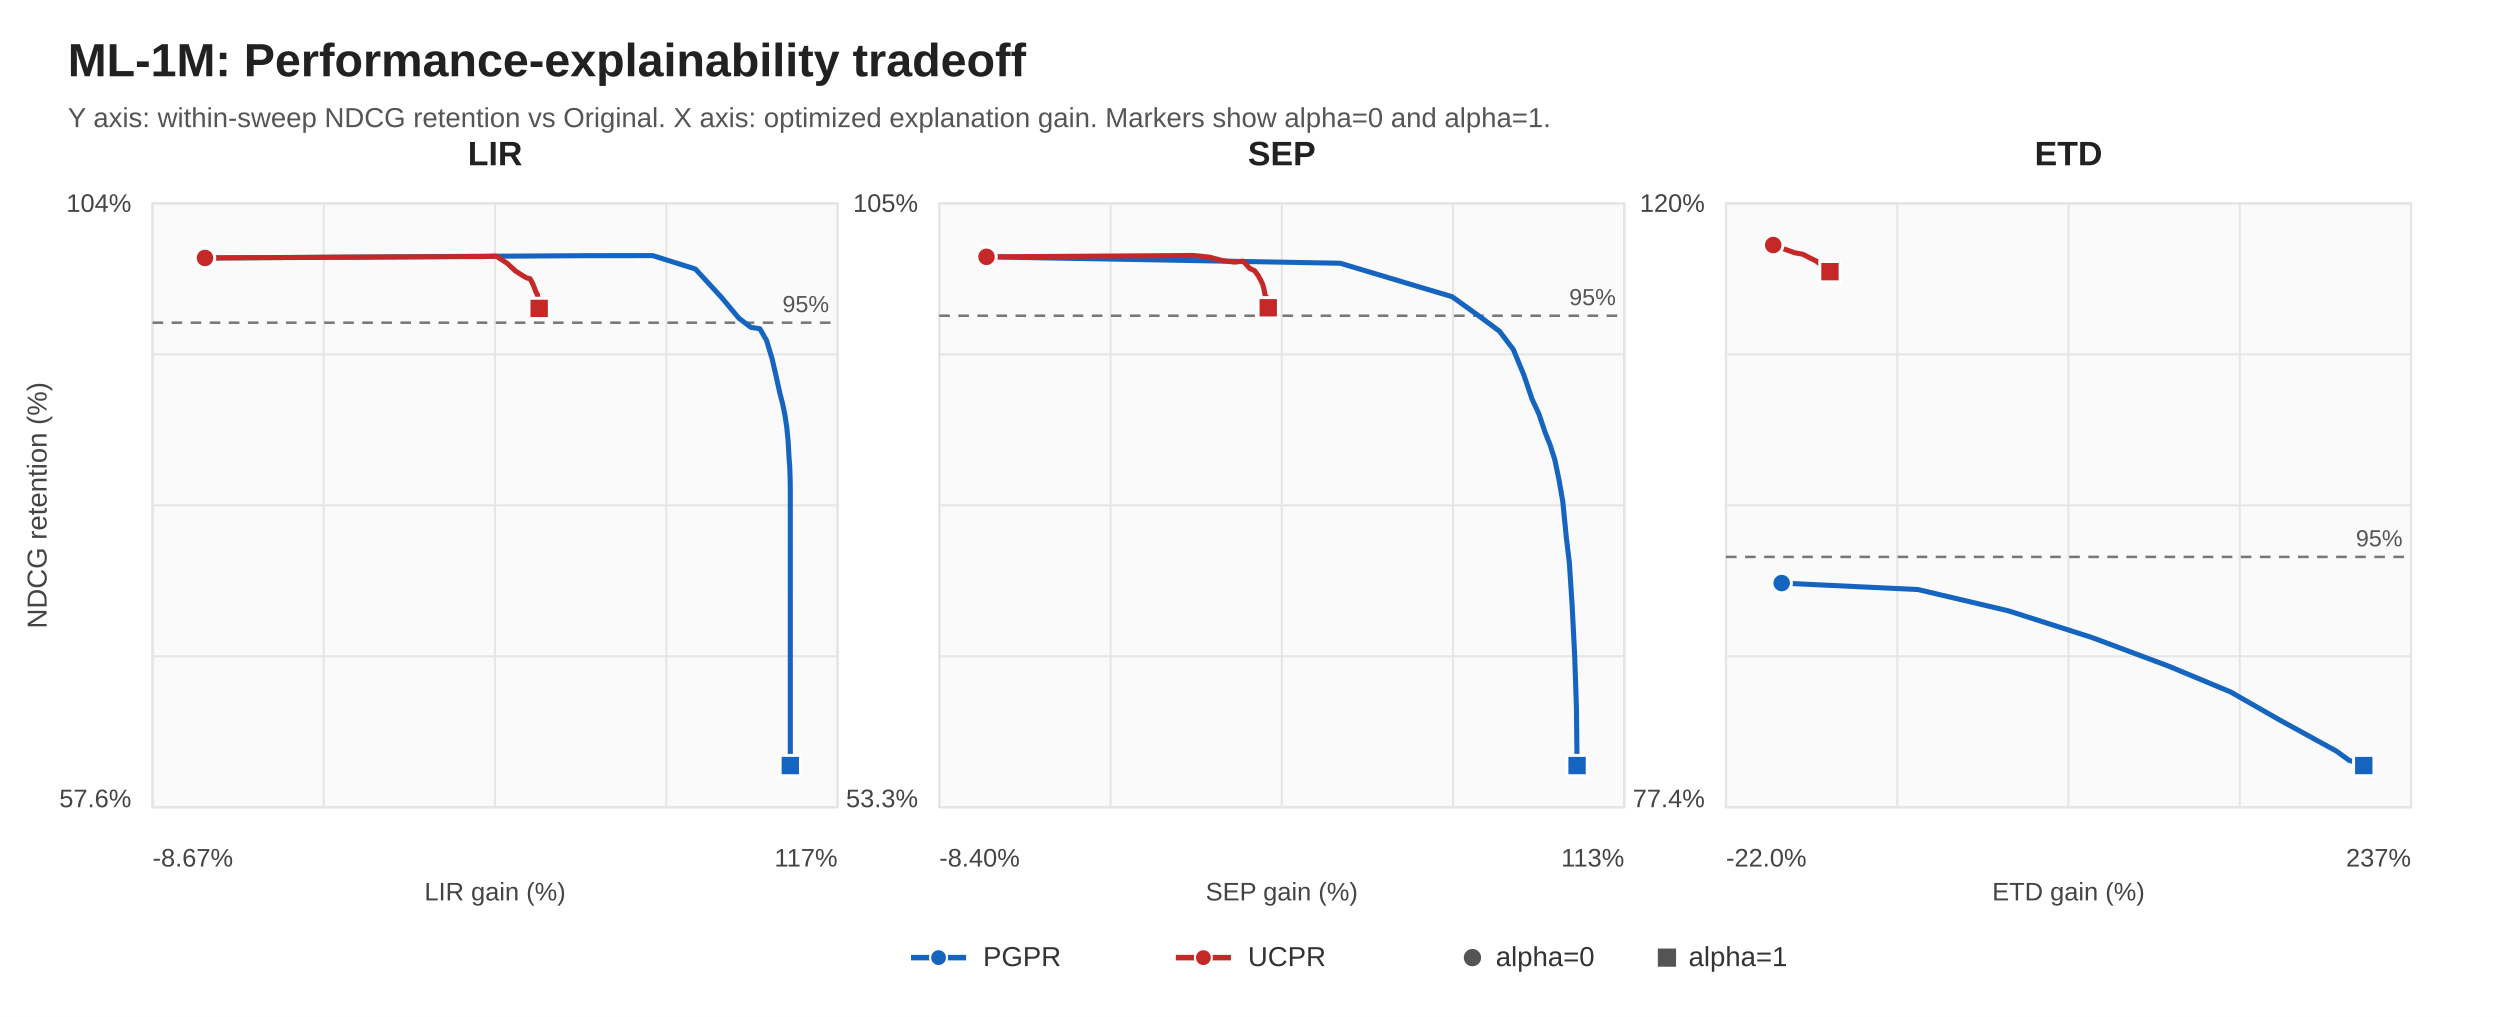
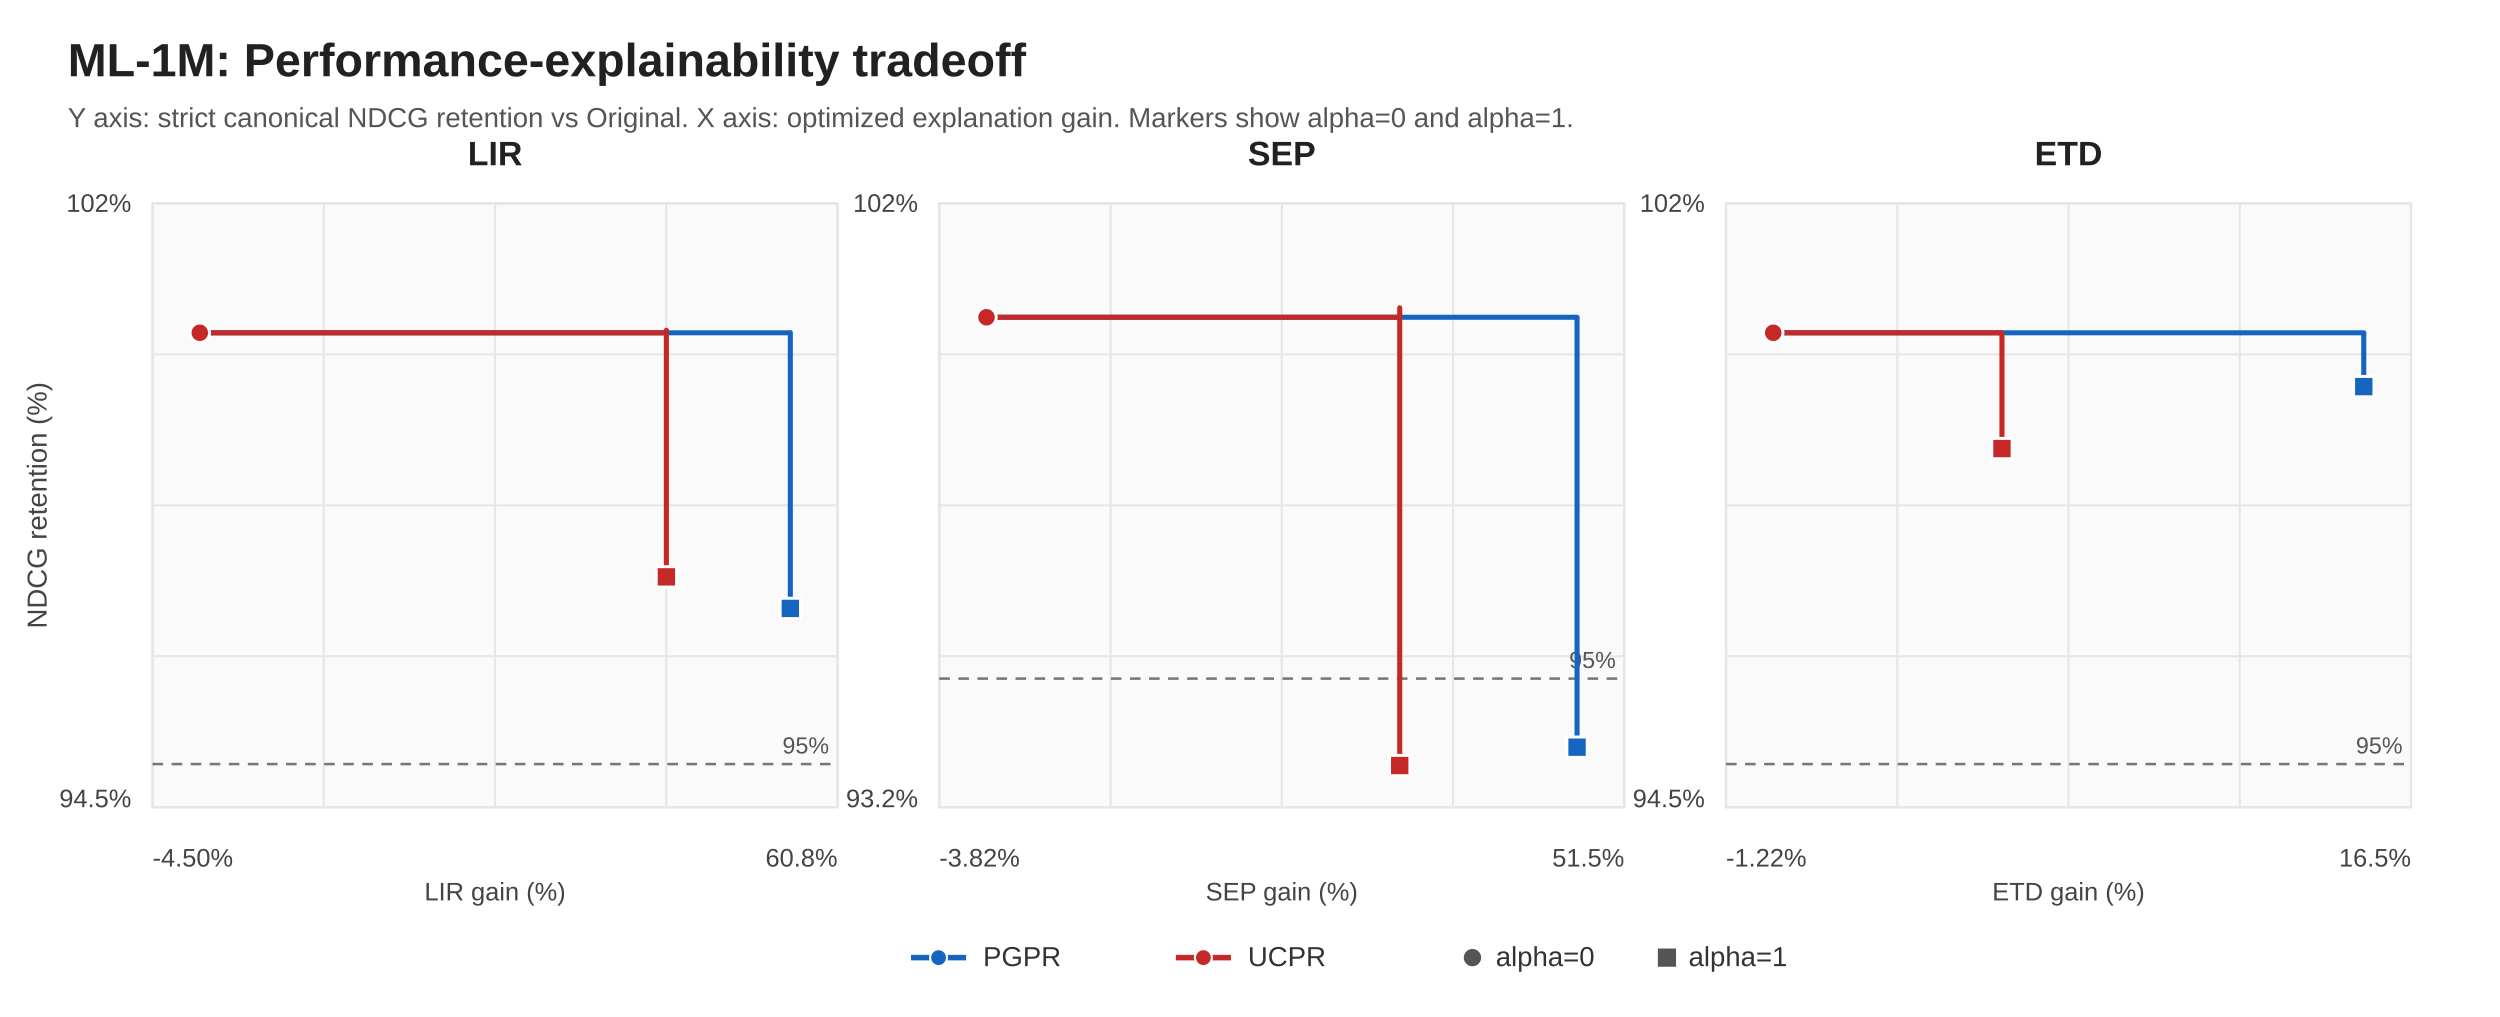
<svg xmlns="http://www.w3.org/2000/svg" width="1180" height="480" viewBox="0 0 1180 480">
  <rect width="100%" height="100%" fill="#ffffff" />
  <text x="32" y="36" font-family="Arial, sans-serif" font-size="22" font-weight="700" fill="#212121">ML-1M: Performance-explainability tradeoff</text>
-   <text x="32" y="60" font-family="Arial, sans-serif" font-size="13" fill="#555">Y axis: within-sweep NDCG retention vs Original. X axis: optimized explanation gain. Markers show alpha=0 and alpha=1.</text>
+   <text x="32" y="60" font-family="Arial, sans-serif" font-size="13" fill="#555">Y axis: strict canonical NDCG retention vs Original. X axis: optimized explanation gain. Markers show alpha=0 and alpha=1.</text>
  <rect x="72.00" y="96" width="323.33" height="285" fill="#fafafa" stroke="#dddddd" />
  <text x="233.67" y="78" font-family="Arial, sans-serif" font-size="16" font-weight="700" text-anchor="middle" fill="#212121">LIR</text>
  <line x1="72.00" y1="96" x2="72.00" y2="381" stroke="#e6e6e6" stroke-width="1" />
  <line x1="72.00" y1="96.00" x2="395.33" y2="96.00" stroke="#e6e6e6" stroke-width="1" />
  <line x1="152.83" y1="96" x2="152.83" y2="381" stroke="#e6e6e6" stroke-width="1" />
  <line x1="72.00" y1="167.25" x2="395.33" y2="167.25" stroke="#e6e6e6" stroke-width="1" />
  <line x1="233.67" y1="96" x2="233.67" y2="381" stroke="#e6e6e6" stroke-width="1" />
  <line x1="72.00" y1="238.50" x2="395.33" y2="238.50" stroke="#e6e6e6" stroke-width="1" />
  <line x1="314.50" y1="96" x2="314.50" y2="381" stroke="#e6e6e6" stroke-width="1" />
  <line x1="72.00" y1="309.75" x2="395.33" y2="309.75" stroke="#e6e6e6" stroke-width="1" />
  <line x1="395.33" y1="96" x2="395.33" y2="381" stroke="#e6e6e6" stroke-width="1" />
  <line x1="72.00" y1="381.00" x2="395.33" y2="381.00" stroke="#e6e6e6" stroke-width="1" />
-   <line x1="72.00" y1="152.31" x2="395.33" y2="152.31" stroke="#777" stroke-width="1.2" stroke-dasharray="5 4" />
-   <text x="391.33" y="147.31" font-family="Arial, sans-serif" font-size="11" text-anchor="end" fill="#555">95%</text>
-   <polyline points="96.18,121.76 277.80,120.67 308.08,120.65 328.24,126.98 340.61,140.44 348.69,150.13 354.39,154.51 358.66,155.17 361.82,160.69 364.42,169.29 366.45,178.11 368.12,185.68 369.41,190.66 370.51,196.07 371.34,201.56 371.98,208.01 372.45,216.29 372.75,220.37 372.94,225.83 373.02,231.02 373.03,361.34" fill="none" stroke="#1565C0" stroke-width="2.4" stroke-linejoin="round" stroke-linecap="round" />
-   <circle cx="96.18" cy="121.76" r="4.6" fill="#1565C0" stroke="#fff" stroke-width="1.4" />
-   <rect x="368.23" y="356.54" width="9.6" height="9.6" fill="#1565C0" stroke="#fff" stroke-width="1.4" />
-   <polyline points="96.76,121.76 218.62,121.12 227.28,121.11 234.20,120.91 239.31,124.22 243.34,127.93 246.33,129.84 248.60,131.20 250.17,131.53 251.43,133.87 252.41,136.28 253.07,138.13 253.56,138.71 253.87,140.29 254.11,141.23 254.29,141.78 254.38,141.94 254.45,142.75 254.48,143.41 254.49,143.34 254.49,145.57" fill="none" stroke="#C62828" stroke-width="2.4" stroke-linejoin="round" stroke-linecap="round" />
-   <circle cx="96.76" cy="121.76" r="4.6" fill="#C62828" stroke="#fff" stroke-width="1.4" />
-   <rect x="249.69" y="140.77" width="9.6" height="9.6" fill="#C62828" stroke="#fff" stroke-width="1.4" />
-   <text x="72.00" y="409" font-family="Arial, sans-serif" font-size="12" fill="#444">-8.67%</text>
-   <text x="395.33" y="409" font-family="Arial, sans-serif" font-size="12" text-anchor="end" fill="#444">117%</text>
+   <line x1="72.00" y1="360.64" x2="395.33" y2="360.64" stroke="#777" stroke-width="1.2" stroke-dasharray="5 4" />
+   <text x="391.33" y="355.64" font-family="Arial, sans-serif" font-size="11" text-anchor="end" fill="#555">95%</text>
+   <polyline points="94.30,157.07 373.03,157.07 373.03,158.34 373.03,159.11 373.03,159.88 373.03,156.98 373.03,160.39 373.03,158.89 373.03,171.32 373.03,179.69 373.03,189.20 373.03,194.75 373.03,201.12 373.03,214.98 373.03,221.81 373.03,225.92 373.03,238.86 373.03,259.65 373.03,264.11 373.03,275.23 373.03,287.17" fill="none" stroke="#1565C0" stroke-width="2.4" stroke-linejoin="round" stroke-linecap="round" />
+   <circle cx="94.30" cy="157.07" r="4.6" fill="#1565C0" stroke="#fff" stroke-width="1.4" />
+   <rect x="368.23" y="282.37" width="9.6" height="9.6" fill="#1565C0" stroke="#fff" stroke-width="1.4" />
+   <polyline points="94.30,157.07 314.53,157.07 314.53,155.89 314.53,157.28 314.53,158.42 314.53,160.63 314.53,161.22 314.53,174.40 314.53,178.45 314.53,192.89 314.53,205.23 314.53,218.23 314.53,222.80 314.53,231.94 314.53,246.60 314.53,255.74 314.53,264.67 314.53,266.88 314.53,268.76 314.53,268.79 314.53,272.28" fill="none" stroke="#C62828" stroke-width="2.4" stroke-linejoin="round" stroke-linecap="round" />
+   <circle cx="94.30" cy="157.07" r="4.6" fill="#C62828" stroke="#fff" stroke-width="1.4" />
+   <rect x="309.73" y="267.48" width="9.6" height="9.6" fill="#C62828" stroke="#fff" stroke-width="1.4" />
+   <text x="72.00" y="409" font-family="Arial, sans-serif" font-size="12" fill="#444">-4.50%</text>
+   <text x="395.33" y="409" font-family="Arial, sans-serif" font-size="12" text-anchor="end" fill="#444">60.8%</text>
  <text x="233.67" y="425" font-family="Arial, sans-serif" font-size="12" text-anchor="middle" fill="#444">LIR gain (%)</text>
-   <text x="62.00" y="381.00" font-family="Arial, sans-serif" font-size="12" text-anchor="end" fill="#444">57.6%</text>
-   <text x="62.00" y="100.00" font-family="Arial, sans-serif" font-size="12" text-anchor="end" fill="#444">104%</text>
+   <text x="62.00" y="381.00" font-family="Arial, sans-serif" font-size="12" text-anchor="end" fill="#444">94.5%</text>
+   <text x="62.00" y="100.00" font-family="Arial, sans-serif" font-size="12" text-anchor="end" fill="#444">102%</text>
  <text x="22" y="238.50" font-family="Arial, sans-serif" font-size="13" text-anchor="middle" fill="#444" transform="rotate(-90 22 238.50)">NDCG retention (%)</text>
  <rect x="443.33" y="96" width="323.33" height="285" fill="#fafafa" stroke="#dddddd" />
  <text x="605.00" y="78" font-family="Arial, sans-serif" font-size="16" font-weight="700" text-anchor="middle" fill="#212121">SEP</text>
  <line x1="443.33" y1="96" x2="443.33" y2="381" stroke="#e6e6e6" stroke-width="1" />
  <line x1="443.33" y1="96.00" x2="766.67" y2="96.00" stroke="#e6e6e6" stroke-width="1" />
  <line x1="524.17" y1="96" x2="524.17" y2="381" stroke="#e6e6e6" stroke-width="1" />
  <line x1="443.33" y1="167.25" x2="766.67" y2="167.25" stroke="#e6e6e6" stroke-width="1" />
  <line x1="605.00" y1="96" x2="605.00" y2="381" stroke="#e6e6e6" stroke-width="1" />
  <line x1="443.33" y1="238.50" x2="766.67" y2="238.50" stroke="#e6e6e6" stroke-width="1" />
  <line x1="685.83" y1="96" x2="685.83" y2="381" stroke="#e6e6e6" stroke-width="1" />
  <line x1="443.33" y1="309.75" x2="766.67" y2="309.75" stroke="#e6e6e6" stroke-width="1" />
  <line x1="766.67" y1="96" x2="766.67" y2="381" stroke="#e6e6e6" stroke-width="1" />
  <line x1="443.33" y1="381.00" x2="766.67" y2="381.00" stroke="#e6e6e6" stroke-width="1" />
-   <line x1="443.33" y1="149.02" x2="766.67" y2="149.02" stroke="#777" stroke-width="1.2" stroke-dasharray="5 4" />
-   <text x="762.67" y="144.02" font-family="Arial, sans-serif" font-size="11" text-anchor="end" fill="#555">95%</text>
-   <polyline points="465.63,121.22 632.59,124.25 663.89,133.64 685.40,140.04 698.96,149.80 707.80,156.38 714.31,164.99 719.29,177.08 723.14,188.43 726.38,195.41 729.24,203.95 731.67,210.02 733.88,217.04 735.84,226.43 737.65,236.84 739.30,253.65 740.74,265.72 742.03,285.41 743.25,309.59 744.08,334.24 744.37,361.34" fill="none" stroke="#1565C0" stroke-width="2.4" stroke-linejoin="round" stroke-linecap="round" />
-   <circle cx="465.63" cy="121.22" r="4.6" fill="#1565C0" stroke="#fff" stroke-width="1.4" />
-   <rect x="739.57" y="356.54" width="9.6" height="9.6" fill="#1565C0" stroke="#fff" stroke-width="1.4" />
-   <polyline points="465.63,121.22 563.20,120.58 570.89,121.39 577.39,123.10 582.70,123.72 586.81,123.29 589.89,126.71 592.15,127.77 593.77,129.91 595.01,132.16 596.00,134.26 596.67,136.84 597.21,139.70 597.67,140.04 597.99,140.90 598.22,142.12 598.39,144.11 598.49,144.16 598.56,145.52 598.59,145.69 598.61,145.27" fill="none" stroke="#C62828" stroke-width="2.4" stroke-linejoin="round" stroke-linecap="round" />
-   <circle cx="465.63" cy="121.22" r="4.6" fill="#C62828" stroke="#fff" stroke-width="1.4" />
-   <rect x="593.81" y="140.47" width="9.6" height="9.6" fill="#C62828" stroke="#fff" stroke-width="1.4" />
-   <text x="443.33" y="409" font-family="Arial, sans-serif" font-size="12" fill="#444">-8.40%</text>
-   <text x="766.67" y="409" font-family="Arial, sans-serif" font-size="12" text-anchor="end" fill="#444">113%</text>
+   <line x1="443.33" y1="320.30" x2="766.67" y2="320.30" stroke="#777" stroke-width="1.2" stroke-dasharray="5 4" />
+   <text x="762.67" y="315.30" font-family="Arial, sans-serif" font-size="11" text-anchor="end" fill="#555">95%</text>
+   <polyline points="465.63,149.76 744.37,149.76 744.37,150.73 744.37,151.04 744.37,151.54 744.37,164.39 744.37,172.51 744.37,173.28 744.37,185.03 744.37,189.97 744.37,198.27 744.37,211.87 744.37,214.42 744.37,230.30 744.37,238.92 744.37,246.81 744.37,260.59 744.37,280.21 744.37,297.10 744.37,316.98 744.37,352.67" fill="none" stroke="#1565C0" stroke-width="2.4" stroke-linejoin="round" stroke-linecap="round" />
+   <circle cx="465.63" cy="149.76" r="4.6" fill="#1565C0" stroke="#fff" stroke-width="1.4" />
+   <rect x="739.57" y="347.87" width="9.6" height="9.6" fill="#1565C0" stroke="#fff" stroke-width="1.4" />
+   <polyline points="465.63,149.76 660.67,149.76 660.67,149.61 660.67,145.42 660.67,145.30 660.67,148.63 660.67,160.77 660.67,165.63 660.67,175.99 660.67,188.65 660.67,206.48 660.67,210.93 660.67,225.07 660.67,231.64 660.67,241.65 660.67,254.59 660.67,266.91 660.67,281.59 660.67,302.56 660.67,321.60 660.67,361.34" fill="none" stroke="#C62828" stroke-width="2.4" stroke-linejoin="round" stroke-linecap="round" />
+   <circle cx="465.63" cy="149.76" r="4.6" fill="#C62828" stroke="#fff" stroke-width="1.4" />
+   <rect x="655.87" y="356.54" width="9.6" height="9.6" fill="#C62828" stroke="#fff" stroke-width="1.4" />
+   <text x="443.33" y="409" font-family="Arial, sans-serif" font-size="12" fill="#444">-3.82%</text>
+   <text x="766.67" y="409" font-family="Arial, sans-serif" font-size="12" text-anchor="end" fill="#444">51.5%</text>
  <text x="605.00" y="425" font-family="Arial, sans-serif" font-size="12" text-anchor="middle" fill="#444">SEP gain (%)</text>
-   <text x="433.33" y="381.00" font-family="Arial, sans-serif" font-size="12" text-anchor="end" fill="#444">53.3%</text>
-   <text x="433.33" y="100.00" font-family="Arial, sans-serif" font-size="12" text-anchor="end" fill="#444">105%</text>
+   <text x="433.33" y="381.00" font-family="Arial, sans-serif" font-size="12" text-anchor="end" fill="#444">93.2%</text>
+   <text x="433.33" y="100.00" font-family="Arial, sans-serif" font-size="12" text-anchor="end" fill="#444">102%</text>
  <rect x="814.67" y="96" width="323.33" height="285" fill="#fafafa" stroke="#dddddd" />
  <text x="976.33" y="78" font-family="Arial, sans-serif" font-size="16" font-weight="700" text-anchor="middle" fill="#212121">ETD</text>
  <line x1="814.67" y1="96" x2="814.67" y2="381" stroke="#e6e6e6" stroke-width="1" />
  <line x1="814.67" y1="96.00" x2="1138.00" y2="96.00" stroke="#e6e6e6" stroke-width="1" />
  <line x1="895.50" y1="96" x2="895.50" y2="381" stroke="#e6e6e6" stroke-width="1" />
  <line x1="814.67" y1="167.25" x2="1138.00" y2="167.25" stroke="#e6e6e6" stroke-width="1" />
  <line x1="976.33" y1="96" x2="976.33" y2="381" stroke="#e6e6e6" stroke-width="1" />
  <line x1="814.67" y1="238.50" x2="1138.00" y2="238.50" stroke="#e6e6e6" stroke-width="1" />
  <line x1="1057.17" y1="96" x2="1057.17" y2="381" stroke="#e6e6e6" stroke-width="1" />
  <line x1="814.67" y1="309.75" x2="1138.00" y2="309.75" stroke="#e6e6e6" stroke-width="1" />
  <line x1="1138.00" y1="96" x2="1138.00" y2="381" stroke="#e6e6e6" stroke-width="1" />
  <line x1="814.67" y1="381.00" x2="1138.00" y2="381.00" stroke="#e6e6e6" stroke-width="1" />
-   <line x1="814.67" y1="262.86" x2="1138.00" y2="262.86" stroke="#777" stroke-width="1.2" stroke-dasharray="5 4" />
-   <text x="1134.00" y="257.86" font-family="Arial, sans-serif" font-size="11" text-anchor="end" fill="#555">95%</text>
-   <polyline points="840.95,275.21 905.29,278.27 948.08,288.35 987.66,301.00 1023.64,314.44 1052.92,326.64 1076.05,339.87 1092.27,348.75 1102.81,354.54 1108.89,358.95 1112.68,359.89 1114.41,360.55 1115.18,361.00 1115.62,361.20 1115.70,361.34 1115.70,361.34 1115.70,361.34 1115.70,361.34 1115.70,361.34 1115.70,361.34 1115.70,361.34" fill="none" stroke="#1565C0" stroke-width="2.4" stroke-linejoin="round" stroke-linecap="round" />
-   <circle cx="840.95" cy="275.21" r="4.6" fill="#1565C0" stroke="#fff" stroke-width="1.4" />
-   <rect x="1110.90" y="356.54" width="9.6" height="9.6" fill="#1565C0" stroke="#fff" stroke-width="1.4" />
-   <polyline points="836.97,115.66 846.88,119.25 850.90,120.00 854.47,121.85 857.33,123.24 859.36,124.92 860.59,125.75 861.70,126.33 862.42,127.27 863.11,127.80 863.52,128.29 863.68,128.26 863.72,128.23 863.73,128.23 863.74,128.23 863.75,128.23 863.75,128.23 863.75,128.23 863.75,128.23 863.75,128.23 863.75,128.23" fill="none" stroke="#C62828" stroke-width="2.4" stroke-linejoin="round" stroke-linecap="round" />
-   <circle cx="836.97" cy="115.66" r="4.6" fill="#C62828" stroke="#fff" stroke-width="1.4" />
-   <rect x="858.95" y="123.43" width="9.6" height="9.6" fill="#C62828" stroke="#fff" stroke-width="1.4" />
-   <text x="814.67" y="409" font-family="Arial, sans-serif" font-size="12" fill="#444">-22.0%</text>
-   <text x="1138.00" y="409" font-family="Arial, sans-serif" font-size="12" text-anchor="end" fill="#444">237%</text>
+   <line x1="814.67" y1="360.64" x2="1138.00" y2="360.64" stroke="#777" stroke-width="1.2" stroke-dasharray="5 4" />
+   <text x="1134.00" y="355.64" font-family="Arial, sans-serif" font-size="11" text-anchor="end" fill="#555">95%</text>
+   <polyline points="836.97,157.07 1115.70,157.07 1115.70,160.31 1115.70,160.31 1115.70,166.48 1115.70,169.28 1115.70,171.85 1115.70,175.31 1115.70,176.26 1115.70,182.48 1115.70,182.48 1115.70,182.48 1115.70,182.48 1115.70,182.48 1115.70,182.48 1115.70,182.48 1115.70,182.48 1115.70,182.48 1115.70,182.48 1115.70,182.48 1115.70,182.48" fill="none" stroke="#1565C0" stroke-width="2.4" stroke-linejoin="round" stroke-linecap="round" />
+   <circle cx="836.97" cy="157.07" r="4.6" fill="#1565C0" stroke="#fff" stroke-width="1.4" />
+   <rect x="1110.90" y="177.68" width="9.6" height="9.6" fill="#1565C0" stroke="#fff" stroke-width="1.4" />
+   <polyline points="836.97,157.07 944.92,157.07 944.92,164.55 944.92,166.47 944.92,178.12 944.92,189.00 944.92,195.84 944.92,203.04 944.92,207.30 944.92,211.72 944.92,211.72 944.92,211.72 944.92,211.72 944.92,211.72 944.92,211.72 944.92,211.72 944.92,211.72 944.92,211.72 944.92,211.72 944.92,211.72 944.92,211.72" fill="none" stroke="#C62828" stroke-width="2.4" stroke-linejoin="round" stroke-linecap="round" />
+   <circle cx="836.97" cy="157.07" r="4.6" fill="#C62828" stroke="#fff" stroke-width="1.4" />
+   <rect x="940.12" y="206.92" width="9.6" height="9.6" fill="#C62828" stroke="#fff" stroke-width="1.4" />
+   <text x="814.67" y="409" font-family="Arial, sans-serif" font-size="12" fill="#444">-1.22%</text>
+   <text x="1138.00" y="409" font-family="Arial, sans-serif" font-size="12" text-anchor="end" fill="#444">16.5%</text>
  <text x="976.33" y="425" font-family="Arial, sans-serif" font-size="12" text-anchor="middle" fill="#444">ETD gain (%)</text>
-   <text x="804.67" y="381.00" font-family="Arial, sans-serif" font-size="12" text-anchor="end" fill="#444">77.4%</text>
-   <text x="804.67" y="100.00" font-family="Arial, sans-serif" font-size="12" text-anchor="end" fill="#444">120%</text>
+   <text x="804.67" y="381.00" font-family="Arial, sans-serif" font-size="12" text-anchor="end" fill="#444">94.5%</text>
+   <text x="804.67" y="100.00" font-family="Arial, sans-serif" font-size="12" text-anchor="end" fill="#444">102%</text>
  <line x1="430" y1="452" x2="456" y2="452" stroke="#1565C0" stroke-width="2.6" />
  <circle cx="443" cy="452" r="4" fill="#1565C0" stroke="#fff" stroke-width="1" />
  <text x="464" y="456" font-family="Arial, sans-serif" font-size="13" fill="#333">PGPR</text>
  <line x1="555" y1="452" x2="581" y2="452" stroke="#C62828" stroke-width="2.6" />
  <circle cx="568" cy="452" r="4" fill="#C62828" stroke="#fff" stroke-width="1" />
  <text x="589" y="456" font-family="Arial, sans-serif" font-size="13" fill="#333">UCPR</text>
  <circle cx="695" cy="452" r="4.6" fill="#555" stroke="#fff" stroke-width="1" />
  <text x="706" y="456" font-family="Arial, sans-serif" font-size="13" fill="#333">alpha=0</text>
  <rect x="782" y="447.2" width="9.6" height="9.6" fill="#555" stroke="#fff" stroke-width="1" />
  <text x="797" y="456" font-family="Arial, sans-serif" font-size="13" fill="#333">alpha=1</text>
</svg>
